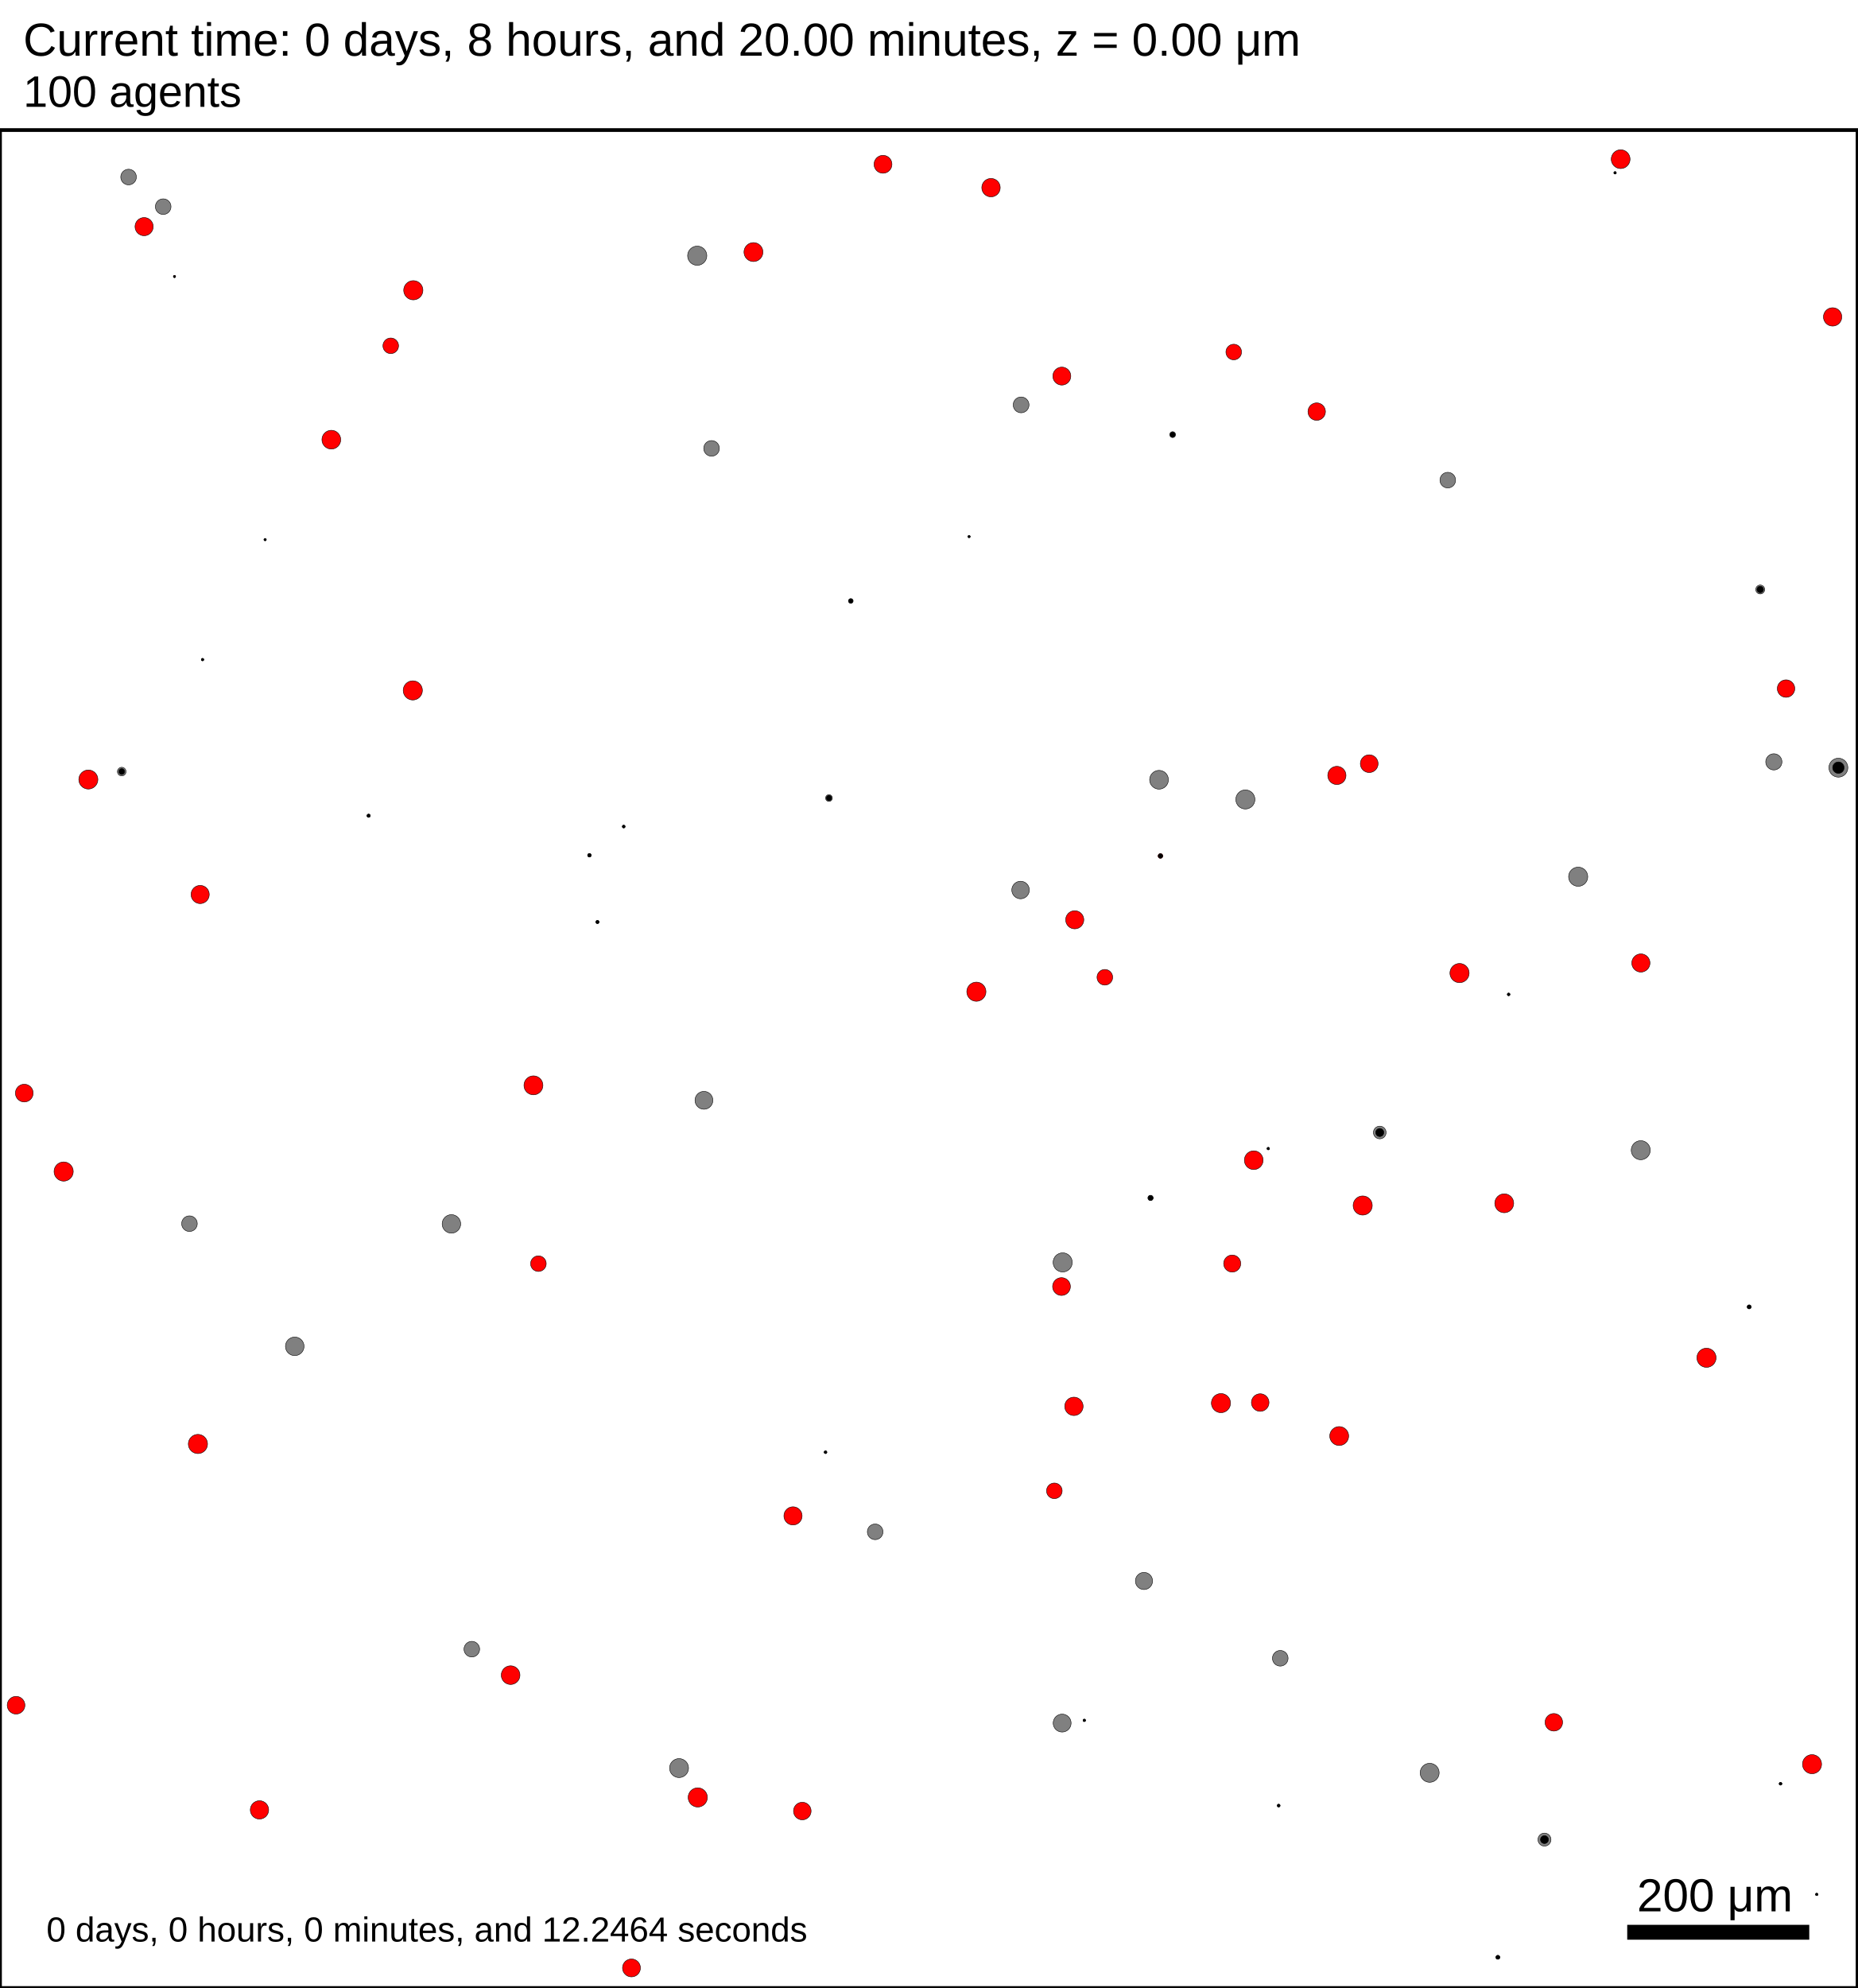
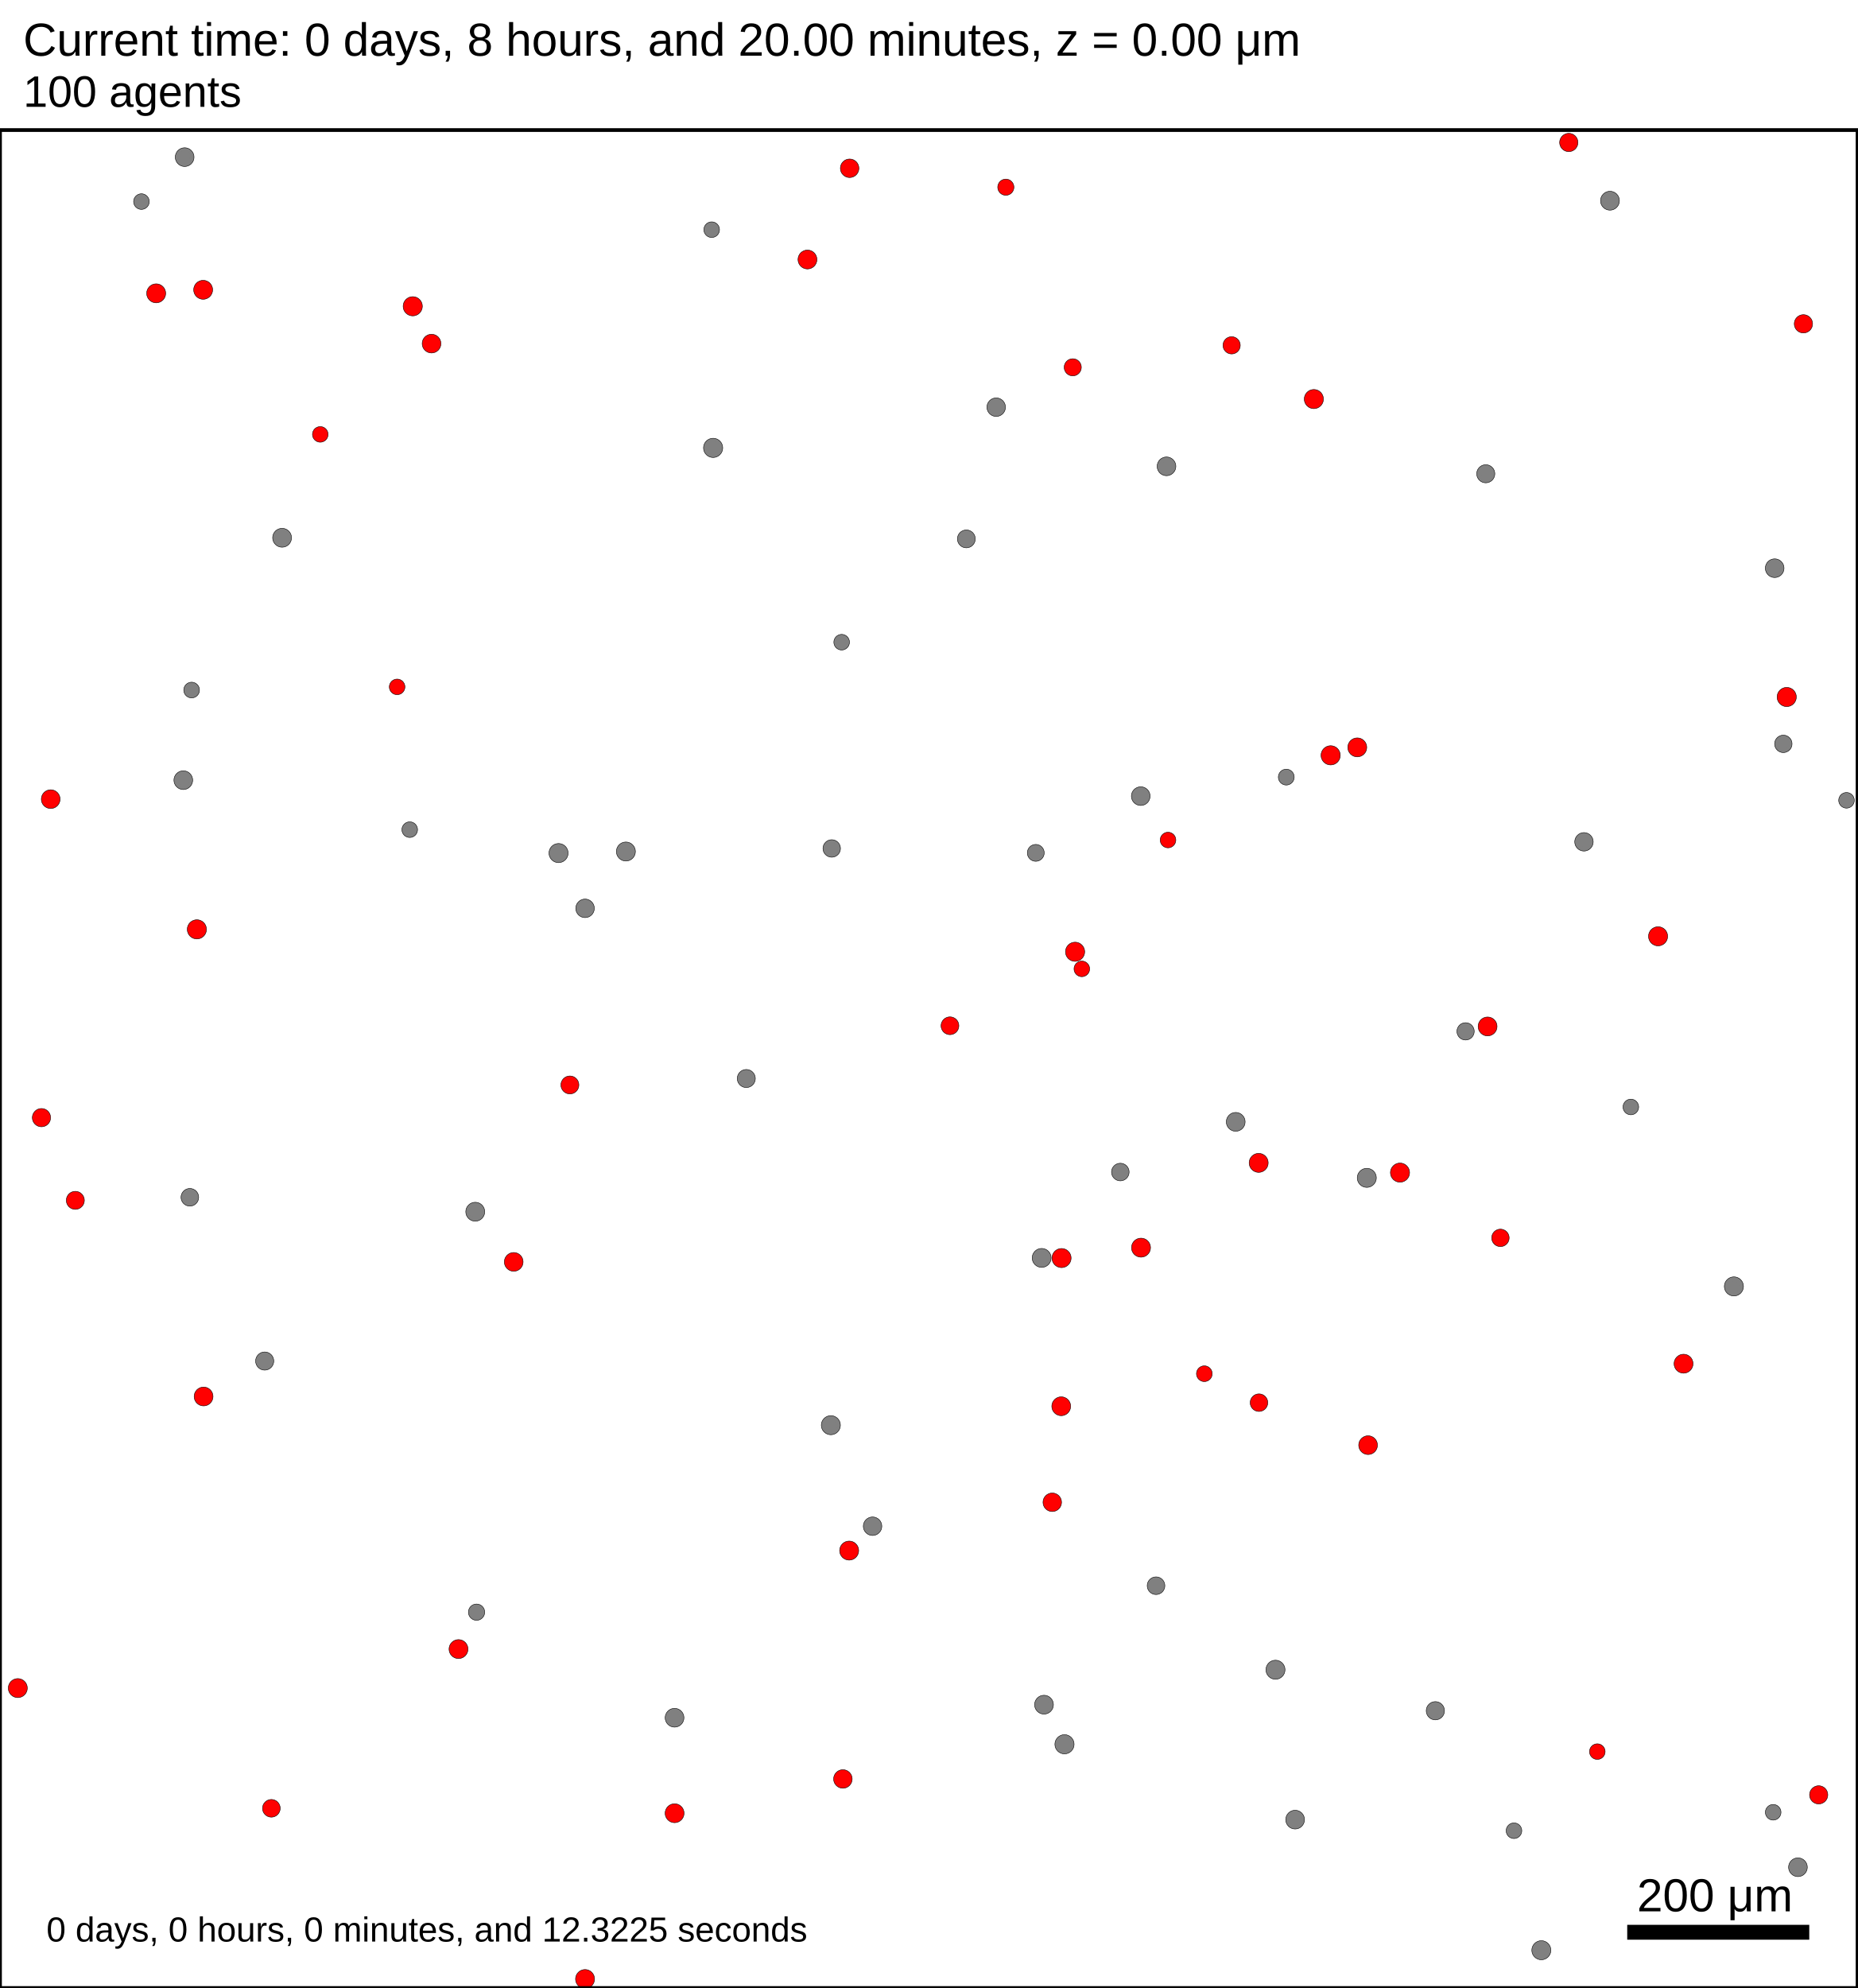
<svg xmlns="http://www.w3.org/2000/svg" version="1.1" width="2000" height="2140" id="svg2">
  <rect x="0" y="0" width="2000" height="2140" stroke-width="4" stroke="white" fill="white" />
  <text x="25" y="60" font-family="Arial" font-size="50" fill="black">
   Current time: 0 days, 8 hours, and 20.00 minutes, z = 0.00 μm
  </text>
  <text x="25" y="115" font-family="Arial" font-size="47.5" fill="black">
   100 agents
  </text>
  <g id="tissue" transform="translate(0,2140) scale(1,-1)">
    <g id="ECM">
  </g>
    <g id="cells">
      <g id="cell0">
-         <circle cx="1098.83" cy="1181.94" r="9.443" stroke-width="0.5" stroke="black" fill="grey" />
-         <circle cx="1098.83" cy="1181.94" r="5.74" stroke-width="0.5" stroke="grey" fill="grey" />
+         <circle cx="1115.2" cy="1221.93" r="9.086" stroke-width="0.5" stroke="black" fill="grey" />
+         <circle cx="1115.2" cy="1221.93" r="5.518" stroke-width="0.5" stroke="grey" fill="grey" />
      </g>
      <g id="cell1">
-         <circle cx="1699.2" cy="1196.25" r="10.317" stroke-width="0.5" stroke="black" fill="grey" />
-         <circle cx="1699.2" cy="1196.25" r="6.236" stroke-width="0.5" stroke="grey" fill="grey" />
+         <circle cx="1705.43" cy="1233.81" r="9.945" stroke-width="0.5" stroke="black" fill="grey" />
+         <circle cx="1705.43" cy="1233.81" r="6.034" stroke-width="0.5" stroke="grey" fill="grey" />
      </g>
      <g id="cell2">
-         <circle cx="1099.41" cy="1704.16" r="8.513" stroke-width="0.5" stroke="black" fill="grey" />
-         <circle cx="1099.41" cy="1704.16" r="5.126" stroke-width="0.5" stroke="grey" fill="grey" />
+         <circle cx="1072.59" cy="1701.69" r="9.982" stroke-width="0.5" stroke="black" fill="grey" />
+         <circle cx="1072.59" cy="1701.69" r="6.055" stroke-width="0.5" stroke="grey" fill="grey" />
      </g>
      <g id="cell3">
-         <circle cx="1247.91" cy="1300.62" r="10.11" stroke-width="0.5" stroke="black" fill="grey" />
-         <circle cx="1247.91" cy="1300.62" r="6.126" stroke-width="0.5" stroke="grey" fill="grey" />
+         <circle cx="1228.21" cy="1283" r="10.065" stroke-width="0.5" stroke="black" fill="grey" />
+         <circle cx="1228.21" cy="1283" r="6.101" stroke-width="0.5" stroke="grey" fill="grey" />
      </g>
      <g id="cell4">
-         <circle cx="888.838" cy="576.725" r="1.471" stroke-width="0.5" stroke="black" fill="grey" />
-         <circle cx="888.838" cy="576.725" r="1.453" stroke-width="0.5" stroke="black" fill="black" />
+         <circle cx="894.561" cy="605.84" r="10.273" stroke-width="0.5" stroke="black" fill="grey" />
+         <circle cx="894.561" cy="605.84" r="6.213" stroke-width="0.5" stroke="grey" fill="grey" />
      </g>
      <g id="cell5">
-         <circle cx="138.428" cy="1949.42" r="8.413" stroke-width="0.5" stroke="black" fill="grey" />
-         <circle cx="138.428" cy="1949.42" r="5.052" stroke-width="0.5" stroke="grey" fill="grey" />
+         <circle cx="152.276" cy="1923" r="8.413" stroke-width="0.5" stroke="black" fill="grey" />
+         <circle cx="152.276" cy="1923" r="5.052" stroke-width="0.5" stroke="grey" fill="grey" />
      </g>
      <g id="cell6">
-         <circle cx="757.925" cy="955.566" r="9.622" stroke-width="0.5" stroke="black" fill="grey" />
-         <circle cx="757.925" cy="955.566" r="5.847" stroke-width="0.5" stroke="grey" fill="grey" />
+         <circle cx="803.518" cy="979.022" r="9.727" stroke-width="0.5" stroke="black" fill="grey" />
+         <circle cx="803.518" cy="979.022" r="5.909" stroke-width="0.5" stroke="grey" fill="grey" />
      </g>
      <g id="cell7">
-         <circle cx="1624.31" cy="1069.57" r="1.452" stroke-width="0.5" stroke="black" fill="grey" />
-         <circle cx="1624.31" cy="1069.57" r="1.436" stroke-width="0.5" stroke="black" fill="black" />
+         <circle cx="1577.96" cy="1029.79" r="9.308" stroke-width="0.5" stroke="black" fill="grey" />
+         <circle cx="1577.96" cy="1029.79" r="5.657" stroke-width="0.5" stroke="grey" fill="grey" />
      </g>
      <g id="cell8">
-         <circle cx="1144.17" cy="781.067" r="10.3" stroke-width="0.5" stroke="black" fill="grey" />
-         <circle cx="1144.17" cy="781.067" r="6.227" stroke-width="0.5" stroke="grey" fill="grey" />
+         <circle cx="1121.54" cy="785.913" r="10.2" stroke-width="0.5" stroke="black" fill="grey" />
+         <circle cx="1121.54" cy="785.913" r="6.174" stroke-width="0.5" stroke="grey" fill="grey" />
      </g>
      <g id="cell9">
-         <circle cx="1662.9" cy="159.749" r="7.002" stroke-width="0.5" stroke="black" fill="grey" />
-         <circle cx="1662.9" cy="159.749" r="4.276" stroke-width="0.5" stroke="black" fill="black" />
+         <circle cx="1630.07" cy="169.298" r="8.413" stroke-width="0.5" stroke="black" fill="grey" />
+         <circle cx="1630.07" cy="169.298" r="5.052" stroke-width="0.5" stroke="grey" fill="grey" />
      </g>
      <g id="cell10">
-         <circle cx="131.058" cy="1309.42" r="4.644" stroke-width="0.5" stroke="black" fill="grey" />
-         <circle cx="131.058" cy="1309.42" r="3.176" stroke-width="0.5" stroke="black" fill="black" />
+         <circle cx="197.359" cy="1300.18" r="10.095" stroke-width="0.5" stroke="black" fill="grey" />
+         <circle cx="197.359" cy="1300.18" r="6.118" stroke-width="0.5" stroke="grey" fill="grey" />
      </g>
      <g id="cell11">
-         <circle cx="766.112" cy="1657.33" r="8.413" stroke-width="0.5" stroke="black" fill="grey" />
-         <circle cx="766.112" cy="1657.33" r="5.052" stroke-width="0.5" stroke="grey" fill="grey" />
+         <circle cx="767.802" cy="1657.88" r="10.347" stroke-width="0.5" stroke="black" fill="grey" />
+         <circle cx="767.802" cy="1657.88" r="6.251" stroke-width="0.5" stroke="grey" fill="grey" />
      </g>
      <g id="cell12">
-         <circle cx="1539.3" cy="231.655" r="10.222" stroke-width="0.5" stroke="black" fill="grey" />
-         <circle cx="1539.3" cy="231.655" r="6.186" stroke-width="0.5" stroke="grey" fill="grey" />
+         <circle cx="1545.42" cy="298.46" r="9.822" stroke-width="0.5" stroke="black" fill="grey" />
+         <circle cx="1545.42" cy="298.46" r="5.964" stroke-width="0.5" stroke="grey" fill="grey" />
      </g>
      <g id="cell13">
-         <circle cx="1738.91" cy="1953.97" r="1.298" stroke-width="0.5" stroke="black" fill="grey" />
-         <circle cx="1738.91" cy="1953.97" r="1.291" stroke-width="0.5" stroke="black" fill="black" />
+         <circle cx="1733.42" cy="1923.94" r="10.163" stroke-width="0.5" stroke="black" fill="grey" />
+         <circle cx="1733.42" cy="1923.94" r="6.155" stroke-width="0.5" stroke="grey" fill="grey" />
      </g>
      <g id="cell14">
-         <circle cx="1558.79" cy="1623.16" r="8.413" stroke-width="0.5" stroke="black" fill="grey" />
-         <circle cx="1558.79" cy="1623.16" r="5.052" stroke-width="0.5" stroke="grey" fill="grey" />
+         <circle cx="1599.7" cy="1630.01" r="9.752" stroke-width="0.5" stroke="black" fill="grey" />
+         <circle cx="1599.7" cy="1630.01" r="5.923" stroke-width="0.5" stroke="grey" fill="grey" />
      </g>
      <g id="cell15">
-         <circle cx="1043.38" cy="1562.39" r="1.207" stroke-width="0.5" stroke="black" fill="grey" />
-         <circle cx="1043.38" cy="1562.39" r="1.202" stroke-width="0.5" stroke="black" fill="black" />
+         <circle cx="1040.45" cy="1559.91" r="9.622" stroke-width="0.5" stroke="black" fill="grey" />
+         <circle cx="1040.45" cy="1559.91" r="5.847" stroke-width="0.5" stroke="grey" fill="grey" />
      </g>
      <g id="cell16">
-         <circle cx="218.08" cy="1429.96" r="1.331" stroke-width="0.5" stroke="black" fill="grey" />
-         <circle cx="218.08" cy="1429.96" r="1.322" stroke-width="0.5" stroke="black" fill="black" />
+         <circle cx="206.314" cy="1397.19" r="8.456" stroke-width="0.5" stroke="black" fill="grey" />
+         <circle cx="206.314" cy="1397.19" r="5.083" stroke-width="0.5" stroke="grey" fill="grey" />
      </g>
      <g id="cell17">
-         <circle cx="1167.46" cy="288.104" r="1.331" stroke-width="0.5" stroke="black" fill="grey" />
-         <circle cx="1167.46" cy="288.104" r="1.322" stroke-width="0.5" stroke="black" fill="black" />
+         <circle cx="1124.06" cy="304.98" r="10.137" stroke-width="0.5" stroke="black" fill="grey" />
+         <circle cx="1124.06" cy="304.98" r="6.141" stroke-width="0.5" stroke="grey" fill="grey" />
      </g>
      <g id="cell18">
-         <circle cx="1895.2" cy="1505.44" r="4.811" stroke-width="0.5" stroke="black" fill="grey" />
-         <circle cx="1895.2" cy="1505.44" r="3.529" stroke-width="0.5" stroke="black" fill="black" />
+         <circle cx="1910.76" cy="1528.37" r="10.065" stroke-width="0.5" stroke="black" fill="grey" />
+         <circle cx="1910.76" cy="1528.37" r="6.101" stroke-width="0.5" stroke="grey" fill="grey" />
      </g>
      <g id="cell19">
-         <circle cx="204" cy="822.772" r="8.413" stroke-width="0.5" stroke="black" fill="grey" />
-         <circle cx="204" cy="822.772" r="5.052" stroke-width="0.5" stroke="grey" fill="grey" />
+         <circle cx="204.41" cy="851.167" r="9.505" stroke-width="0.5" stroke="black" fill="grey" />
+         <circle cx="204.41" cy="851.167" r="5.777" stroke-width="0.5" stroke="grey" fill="grey" />
      </g>
      <g id="cell20">
-         <circle cx="507.995" cy="364.741" r="8.413" stroke-width="0.5" stroke="black" fill="grey" />
-         <circle cx="507.995" cy="364.741" r="5.052" stroke-width="0.5" stroke="grey" fill="grey" />
+         <circle cx="513.103" cy="404.564" r="8.768" stroke-width="0.5" stroke="black" fill="grey" />
+         <circle cx="513.103" cy="404.564" r="5.309" stroke-width="0.5" stroke="grey" fill="grey" />
      </g>
      <g id="cell21">
-         <circle cx="1485.56" cy="920.913" r="6.829" stroke-width="0.5" stroke="black" fill="grey" />
-         <circle cx="1485.56" cy="920.913" r="4.378" stroke-width="0.5" stroke="black" fill="black" />
+         <circle cx="1471.61" cy="872.103" r="10.263" stroke-width="0.5" stroke="black" fill="grey" />
+         <circle cx="1471.61" cy="872.103" r="6.208" stroke-width="0.5" stroke="grey" fill="grey" />
      </g>
      <g id="cell22">
-         <circle cx="1143.59" cy="285.169" r="9.649" stroke-width="0.5" stroke="black" fill="grey" />
-         <circle cx="1143.59" cy="285.169" r="5.863" stroke-width="0.5" stroke="grey" fill="grey" />
+         <circle cx="1146.12" cy="262.362" r="10.34" stroke-width="0.5" stroke="black" fill="grey" />
+         <circle cx="1146.12" cy="262.362" r="6.248" stroke-width="0.5" stroke="grey" fill="grey" />
      </g>
      <g id="cell23">
-         <circle cx="671.545" cy="1250.24" r="1.509" stroke-width="0.5" stroke="black" fill="grey" />
-         <circle cx="671.545" cy="1250.24" r="1.488" stroke-width="0.5" stroke="black" fill="black" />
+         <circle cx="601.386" cy="1221.69" r="10.291" stroke-width="0.5" stroke="black" fill="grey" />
+         <circle cx="601.386" cy="1221.69" r="6.222" stroke-width="0.5" stroke="grey" fill="grey" />
      </g>
      <g id="cell24">
-         <circle cx="1231.71" cy="438.154" r="9.237" stroke-width="0.5" stroke="black" fill="grey" />
-         <circle cx="1231.71" cy="438.154" r="5.613" stroke-width="0.5" stroke="grey" fill="grey" />
+         <circle cx="1244.68" cy="433.051" r="9.505" stroke-width="0.5" stroke="black" fill="grey" />
+         <circle cx="1244.68" cy="433.051" r="5.777" stroke-width="0.5" stroke="grey" fill="grey" />
      </g>
      <g id="cell25">
-         <circle cx="750.684" cy="1864.73" r="10.34" stroke-width="0.5" stroke="black" fill="grey" />
-         <circle cx="750.684" cy="1864.73" r="6.248" stroke-width="0.5" stroke="grey" fill="grey" />
+         <circle cx="766.257" cy="1892.77" r="8.413" stroke-width="0.5" stroke="black" fill="grey" />
+         <circle cx="766.257" cy="1892.77" r="5.052" stroke-width="0.5" stroke="grey" fill="grey" />
      </g>
      <g id="cell26">
-         <circle cx="1365.51" cy="903.594" r="1.331" stroke-width="0.5" stroke="black" fill="grey" />
-         <circle cx="1365.51" cy="903.594" r="1.322" stroke-width="0.5" stroke="black" fill="black" />
+         <circle cx="1330.47" cy="932.374" r="10.137" stroke-width="0.5" stroke="black" fill="grey" />
+         <circle cx="1330.47" cy="932.374" r="6.141" stroke-width="0.5" stroke="grey" fill="grey" />
      </g>
      <g id="cell27">
-         <circle cx="1238.77" cy="850.47" r="2.898" stroke-width="0.5" stroke="black" fill="grey" />
-         <circle cx="1238.77" cy="850.47" r="2.623" stroke-width="0.5" stroke="black" fill="black" />
+         <circle cx="1206.23" cy="878.347" r="9.474" stroke-width="0.5" stroke="black" fill="grey" />
+         <circle cx="1206.23" cy="878.347" r="5.759" stroke-width="0.5" stroke="grey" fill="grey" />
      </g>
      <g id="cell28">
-         <circle cx="1376.73" cy="196.361" r="1.528" stroke-width="0.5" stroke="black" fill="grey" />
-         <circle cx="1376.73" cy="196.361" r="1.506" stroke-width="0.5" stroke="black" fill="black" />
+         <circle cx="1394.43" cy="181.246" r="10.095" stroke-width="0.5" stroke="black" fill="grey" />
+         <circle cx="1394.43" cy="181.246" r="6.118" stroke-width="0.5" stroke="grey" fill="grey" />
      </g>
      <g id="cell29">
-         <circle cx="1909.86" cy="1319.89" r="8.728" stroke-width="0.5" stroke="black" fill="grey" />
-         <circle cx="1909.86" cy="1319.89" r="5.281" stroke-width="0.5" stroke="grey" fill="grey" />
+         <circle cx="1920.08" cy="1339.26" r="9.377" stroke-width="0.5" stroke="black" fill="grey" />
+         <circle cx="1920.08" cy="1339.26" r="5.7" stroke-width="0.5" stroke="grey" fill="grey" />
      </g>
      <g id="cell30">
-         <circle cx="1378.43" cy="354.929" r="8.413" stroke-width="0.5" stroke="black" fill="grey" />
-         <circle cx="1378.43" cy="354.929" r="5.052" stroke-width="0.5" stroke="grey" fill="grey" />
+         <circle cx="1373.29" cy="342.594" r="10.263" stroke-width="0.5" stroke="black" fill="grey" />
+         <circle cx="1373.29" cy="342.594" r="6.208" stroke-width="0.5" stroke="grey" fill="grey" />
      </g>
      <g id="cell31">
-         <circle cx="731.128" cy="236.736" r="10.211" stroke-width="0.5" stroke="black" fill="grey" />
-         <circle cx="731.128" cy="236.736" r="6.18" stroke-width="0.5" stroke="grey" fill="grey" />
+         <circle cx="726.287" cy="290.933" r="10.11" stroke-width="0.5" stroke="black" fill="grey" />
+         <circle cx="726.287" cy="290.933" r="6.126" stroke-width="0.5" stroke="grey" fill="grey" />
      </g>
      <g id="cell32">
-         <circle cx="634.619" cy="1219.34" r="1.958" stroke-width="0.5" stroke="black" fill="grey" />
-         <circle cx="634.619" cy="1219.34" r="1.865" stroke-width="0.5" stroke="black" fill="black" />
+         <circle cx="673.883" cy="1223.37" r="10.243" stroke-width="0.5" stroke="black" fill="grey" />
+         <circle cx="673.883" cy="1223.37" r="6.197" stroke-width="0.5" stroke="grey" fill="grey" />
      </g>
      <g id="cell33">
-         <circle cx="643.263" cy="1147.51" r="1.721" stroke-width="0.5" stroke="black" fill="grey" />
-         <circle cx="643.263" cy="1147.51" r="1.676" stroke-width="0.5" stroke="black" fill="black" />
+         <circle cx="629.92" cy="1162.21" r="9.982" stroke-width="0.5" stroke="black" fill="grey" />
+         <circle cx="629.92" cy="1162.21" r="6.055" stroke-width="0.5" stroke="grey" fill="grey" />
      </g>
      <g id="cell34">
-         <circle cx="892.533" cy="1280.93" r="3.651" stroke-width="0.5" stroke="black" fill="grey" />
-         <circle cx="892.533" cy="1280.93" r="2.866" stroke-width="0.5" stroke="black" fill="black" />
+         <circle cx="895.504" cy="1226.67" r="9.41" stroke-width="0.5" stroke="black" fill="grey" />
+         <circle cx="895.504" cy="1226.67" r="5.72" stroke-width="0.5" stroke="grey" fill="grey" />
      </g>
      <g id="cell35">
-         <circle cx="1917.06" cy="219.87" r="1.489" stroke-width="0.5" stroke="black" fill="grey" />
-         <circle cx="1917.06" cy="219.87" r="1.471" stroke-width="0.5" stroke="black" fill="black" />
+         <circle cx="1909.15" cy="189.156" r="8.413" stroke-width="0.5" stroke="black" fill="grey" />
+         <circle cx="1909.15" cy="189.156" r="5.052" stroke-width="0.5" stroke="grey" fill="grey" />
      </g>
      <g id="cell36">
-         <circle cx="396.868" cy="1261.9" r="1.77" stroke-width="0.5" stroke="black" fill="grey" />
-         <circle cx="396.868" cy="1261.9" r="1.716" stroke-width="0.5" stroke="black" fill="black" />
+         <circle cx="441.153" cy="1246.91" r="8.413" stroke-width="0.5" stroke="black" fill="grey" />
+         <circle cx="441.153" cy="1246.91" r="5.052" stroke-width="0.5" stroke="grey" fill="grey" />
      </g>
      <g id="cell37">
-         <circle cx="1979.36" cy="1313.64" r="10.2" stroke-width="0.5" stroke="black" fill="grey" />
-         <circle cx="1979.36" cy="1313.64" r="6.174" stroke-width="0.5" stroke="black" fill="black" />
+         <circle cx="1988.1" cy="1278.49" r="8.413" stroke-width="0.5" stroke="black" fill="grey" />
+         <circle cx="1988.1" cy="1278.49" r="5.052" stroke-width="0.5" stroke="grey" fill="grey" />
      </g>
      <g id="cell38">
-         <circle cx="486.032" cy="822.519" r="9.964" stroke-width="0.5" stroke="black" fill="grey" />
-         <circle cx="486.032" cy="822.519" r="6.045" stroke-width="0.5" stroke="grey" fill="grey" />
+         <circle cx="511.696" cy="835.617" r="10.2" stroke-width="0.5" stroke="black" fill="grey" />
+         <circle cx="511.696" cy="835.617" r="6.174" stroke-width="0.5" stroke="grey" fill="grey" />
      </g>
      <g id="cell39">
-         <circle cx="942.266" cy="491.05" r="8.413" stroke-width="0.5" stroke="black" fill="grey" />
-         <circle cx="942.266" cy="491.05" r="5.052" stroke-width="0.5" stroke="grey" fill="grey" />
+         <circle cx="939.477" cy="497.08" r="9.964" stroke-width="0.5" stroke="black" fill="grey" />
+         <circle cx="939.477" cy="497.08" r="6.045" stroke-width="0.5" stroke="grey" fill="grey" />
      </g>
      <g id="cell40">
-         <circle cx="317.355" cy="690.728" r="10" stroke-width="0.5" stroke="black" fill="grey" />
-         <circle cx="317.355" cy="690.728" r="6.065" stroke-width="0.5" stroke="grey" fill="grey" />
+         <circle cx="284.986" cy="674.9" r="9.776" stroke-width="0.5" stroke="black" fill="grey" />
+         <circle cx="284.986" cy="674.9" r="5.937" stroke-width="0.5" stroke="grey" fill="grey" />
      </g>
      <g id="cell41">
-         <circle cx="1340.86" cy="1279.42" r="10.273" stroke-width="0.5" stroke="black" fill="grey" />
-         <circle cx="1340.86" cy="1279.42" r="6.213" stroke-width="0.5" stroke="grey" fill="grey" />
+         <circle cx="1384.91" cy="1303.47" r="8.545" stroke-width="0.5" stroke="black" fill="grey" />
+         <circle cx="1384.91" cy="1303.47" r="5.149" stroke-width="0.5" stroke="grey" fill="grey" />
      </g>
      <g id="cell42">
-         <circle cx="285.449" cy="1559.1" r="1.25" stroke-width="0.5" stroke="black" fill="grey" />
-         <circle cx="285.449" cy="1559.1" r="1.244" stroke-width="0.5" stroke="black" fill="black" />
+         <circle cx="303.725" cy="1561.12" r="10.163" stroke-width="0.5" stroke="black" fill="grey" />
+         <circle cx="303.725" cy="1561.12" r="6.155" stroke-width="0.5" stroke="grey" fill="grey" />
      </g>
      <g id="cell43">
-         <circle cx="1883.3" cy="733.201" r="2.186" stroke-width="0.5" stroke="black" fill="grey" />
-         <circle cx="1883.3" cy="733.201" r="2.027" stroke-width="0.5" stroke="black" fill="black" />
+         <circle cx="1866.86" cy="755.224" r="10.291" stroke-width="0.5" stroke="black" fill="grey" />
+         <circle cx="1866.86" cy="755.224" r="6.222" stroke-width="0.5" stroke="grey" fill="grey" />
      </g>
      <g id="cell44">
-         <circle cx="1612.72" cy="33.068" r="2.186" stroke-width="0.5" stroke="black" fill="grey" />
-         <circle cx="1612.72" cy="33.068" r="2.027" stroke-width="0.5" stroke="black" fill="black" />
+         <circle cx="1659.54" cy="40.665" r="10.263" stroke-width="0.5" stroke="black" fill="grey" />
+         <circle cx="1659.54" cy="40.665" r="6.208" stroke-width="0.5" stroke="grey" fill="grey" />
      </g>
      <g id="cell45">
-         <circle cx="1262.55" cy="1672.15" r="3.178" stroke-width="0.5" stroke="black" fill="grey" />
-         <circle cx="1262.55" cy="1672.15" r="2.69" stroke-width="0.5" stroke="black" fill="black" />
+         <circle cx="1255.95" cy="1638.01" r="10.081" stroke-width="0.5" stroke="black" fill="grey" />
+         <circle cx="1255.95" cy="1638.01" r="6.11" stroke-width="0.5" stroke="grey" fill="grey" />
      </g>
      <g id="cell46">
-         <circle cx="175.712" cy="1917.55" r="8.413" stroke-width="0.5" stroke="black" fill="grey" />
-         <circle cx="175.712" cy="1917.55" r="5.052" stroke-width="0.5" stroke="grey" fill="grey" />
+         <circle cx="198.816" cy="1970.86" r="10.095" stroke-width="0.5" stroke="black" fill="grey" />
+         <circle cx="198.816" cy="1970.86" r="6.118" stroke-width="0.5" stroke="grey" fill="grey" />
      </g>
      <g id="cell47">
-         <circle cx="1766.56" cy="901.855" r="10.243" stroke-width="0.5" stroke="black" fill="grey" />
-         <circle cx="1766.56" cy="901.855" r="6.197" stroke-width="0.5" stroke="grey" fill="grey" />
+         <circle cx="1755.91" cy="948.391" r="8.413" stroke-width="0.5" stroke="black" fill="grey" />
+         <circle cx="1755.91" cy="948.391" r="5.052" stroke-width="0.5" stroke="grey" fill="grey" />
      </g>
      <g id="cell48">
-         <circle cx="1956.03" cy="100.739" r="1.298" stroke-width="0.5" stroke="black" fill="grey" />
-         <circle cx="1956.03" cy="100.739" r="1.291" stroke-width="0.5" stroke="black" fill="black" />
+         <circle cx="1935.81" cy="129.992" r="10.095" stroke-width="0.5" stroke="black" fill="grey" />
+         <circle cx="1935.81" cy="129.992" r="6.118" stroke-width="0.5" stroke="grey" fill="grey" />
      </g>
      <g id="cell49">
-         <circle cx="916.039" cy="1493.1" r="2.57" stroke-width="0.5" stroke="black" fill="grey" />
-         <circle cx="916.039" cy="1493.1" r="2.256" stroke-width="0.5" stroke="black" fill="black" />
+         <circle cx="906.197" cy="1448.71" r="8.413" stroke-width="0.5" stroke="black" fill="grey" />
+         <circle cx="906.197" cy="1448.71" r="5.052" stroke-width="0.5" stroke="grey" fill="grey" />
      </g>
      <g id="cell50">
-         <circle cx="68.533" cy="878.9" r="10.34" stroke-width="0.5" stroke="black" fill="red" />
-         <circle cx="68.533" cy="878.9" r="6.248" stroke-width="0.5" stroke="red" fill="red" />
+         <circle cx="81.106" cy="847.881" r="9.727" stroke-width="0.5" stroke="black" fill="red" />
+         <circle cx="81.106" cy="847.881" r="5.909" stroke-width="0.5" stroke="red" fill="red" />
      </g>
      <g id="cell51">
-         <circle cx="1950.98" cy="240.922" r="10.291" stroke-width="0.5" stroke="black" fill="red" />
-         <circle cx="1950.98" cy="240.922" r="6.222" stroke-width="0.5" stroke="red" fill="red" />
+         <circle cx="1958.14" cy="207.916" r="9.822" stroke-width="0.5" stroke="black" fill="red" />
+         <circle cx="1958.14" cy="207.916" r="5.964" stroke-width="0.5" stroke="red" fill="red" />
      </g>
      <g id="cell52">
-         <circle cx="574.346" cy="971.671" r="10.211" stroke-width="0.5" stroke="black" fill="red" />
-         <circle cx="574.346" cy="971.671" r="6.18" stroke-width="0.5" stroke="red" fill="red" />
+         <circle cx="613.595" cy="972.092" r="9.676" stroke-width="0.5" stroke="black" fill="red" />
+         <circle cx="613.595" cy="972.092" r="5.879" stroke-width="0.5" stroke="red" fill="red" />
      </g>
      <g id="cell53">
-         <circle cx="1356.84" cy="630.201" r="9.474" stroke-width="0.5" stroke="black" fill="red" />
-         <circle cx="1356.84" cy="630.201" r="5.759" stroke-width="0.5" stroke="red" fill="red" />
+         <circle cx="1355.53" cy="630.09" r="9.474" stroke-width="0.5" stroke="black" fill="red" />
+         <circle cx="1355.53" cy="630.09" r="5.759" stroke-width="0.5" stroke="red" fill="red" />
      </g>
      <g id="cell54">
-         <circle cx="811.232" cy="1868.65" r="10.211" stroke-width="0.5" stroke="black" fill="red" />
-         <circle cx="811.232" cy="1868.65" r="6.18" stroke-width="0.5" stroke="red" fill="red" />
+         <circle cx="869.38" cy="1860.65" r="10.188" stroke-width="0.5" stroke="black" fill="red" />
+         <circle cx="869.38" cy="1860.65" r="6.168" stroke-width="0.5" stroke="red" fill="red" />
      </g>
      <g id="cell55">
-         <circle cx="444.459" cy="1396.81" r="10.34" stroke-width="0.5" stroke="black" fill="red" />
-         <circle cx="444.459" cy="1396.81" r="6.248" stroke-width="0.5" stroke="red" fill="red" />
+         <circle cx="427.583" cy="1400.59" r="8.413" stroke-width="0.5" stroke="black" fill="red" />
+         <circle cx="427.583" cy="1400.59" r="5.052" stroke-width="0.5" stroke="red" fill="red" />
      </g>
      <g id="cell56">
-         <circle cx="1143.25" cy="1735.15" r="9.676" stroke-width="0.5" stroke="black" fill="red" />
-         <circle cx="1143.25" cy="1735.15" r="5.879" stroke-width="0.5" stroke="red" fill="red" />
+         <circle cx="1155.02" cy="1744.61" r="9.237" stroke-width="0.5" stroke="black" fill="red" />
+         <circle cx="1155.02" cy="1744.61" r="5.613" stroke-width="0.5" stroke="red" fill="red" />
      </g>
      <g id="cell57">
-         <circle cx="1051.24" cy="1072.48" r="10.325" stroke-width="0.5" stroke="black" fill="red" />
-         <circle cx="1051.24" cy="1072.48" r="6.24" stroke-width="0.5" stroke="red" fill="red" />
+         <circle cx="1022.8" cy="1035.81" r="9.594" stroke-width="0.5" stroke="black" fill="red" />
+         <circle cx="1022.8" cy="1035.81" r="5.83" stroke-width="0.5" stroke="red" fill="red" />
      </g>
      <g id="cell58">
-         <circle cx="187.881" cy="1842.32" r="1.192" stroke-width="0.5" stroke="black" fill="red" />
-         <circle cx="187.881" cy="1842.32" r="1.188" stroke-width="0.5" stroke="black" fill="black" />
+         <circle cx="218.731" cy="1828.05" r="10.211" stroke-width="0.5" stroke="black" fill="red" />
+         <circle cx="218.731" cy="1828.05" r="6.18" stroke-width="0.5" stroke="red" fill="red" />
      </g>
      <g id="cell59">
-         <circle cx="155.172" cy="1896.04" r="9.799" stroke-width="0.5" stroke="black" fill="red" />
-         <circle cx="155.172" cy="1896.04" r="5.951" stroke-width="0.5" stroke="red" fill="red" />
+         <circle cx="168.151" cy="1824.24" r="10.233" stroke-width="0.5" stroke="black" fill="red" />
+         <circle cx="168.151" cy="1824.24" r="6.192" stroke-width="0.5" stroke="red" fill="red" />
      </g>
      <g id="cell60">
-         <circle cx="679.899" cy="21.599" r="9.649" stroke-width="0.5" stroke="black" fill="red" />
-         <circle cx="679.899" cy="21.599" r="5.863" stroke-width="0.5" stroke="red" fill="red" />
+         <circle cx="629.915" cy="9.652" r="10.243" stroke-width="0.5" stroke="black" fill="red" />
+         <circle cx="629.915" cy="9.652" r="6.197" stroke-width="0.5" stroke="red" fill="red" />
      </g>
      <g id="cell61">
-         <circle cx="1672.97" cy="286.018" r="9.443" stroke-width="0.5" stroke="black" fill="red" />
-         <circle cx="1672.97" cy="286.018" r="5.74" stroke-width="0.5" stroke="red" fill="red" />
+         <circle cx="1719.8" cy="254.461" r="8.413" stroke-width="0.5" stroke="black" fill="red" />
+         <circle cx="1719.8" cy="254.461" r="5.052" stroke-width="0.5" stroke="red" fill="red" />
      </g>
      <g id="cell62">
-         <circle cx="1417.67" cy="1696.91" r="9.41" stroke-width="0.5" stroke="black" fill="red" />
-         <circle cx="1417.67" cy="1696.91" r="5.72" stroke-width="0.5" stroke="red" fill="red" />
+         <circle cx="1414.61" cy="1710.42" r="10.325" stroke-width="0.5" stroke="black" fill="red" />
+         <circle cx="1414.61" cy="1710.42" r="6.24" stroke-width="0.5" stroke="red" fill="red" />
      </g>
      <g id="cell63">
-         <circle cx="549.762" cy="336.785" r="10.065" stroke-width="0.5" stroke="black" fill="red" />
-         <circle cx="549.762" cy="336.785" r="6.101" stroke-width="0.5" stroke="red" fill="red" />
+         <circle cx="493.673" cy="364.828" r="10.211" stroke-width="0.5" stroke="black" fill="red" />
+         <circle cx="493.673" cy="364.828" r="6.18" stroke-width="0.5" stroke="red" fill="red" />
      </g>
      <g id="cell64">
-         <circle cx="1157.15" cy="1149.89" r="9.776" stroke-width="0.5" stroke="black" fill="red" />
-         <circle cx="1157.15" cy="1149.89" r="5.937" stroke-width="0.5" stroke="red" fill="red" />
+         <circle cx="1157.52" cy="1115.46" r="10.34" stroke-width="0.5" stroke="black" fill="red" />
+         <circle cx="1157.52" cy="1115.46" r="6.248" stroke-width="0.5" stroke="red" fill="red" />
      </g>
      <g id="cell65">
-         <circle cx="356.738" cy="1666.71" r="10.124" stroke-width="0.5" stroke="black" fill="red" />
-         <circle cx="356.738" cy="1666.71" r="6.133" stroke-width="0.5" stroke="red" fill="red" />
+         <circle cx="344.828" cy="1672.4" r="8.413" stroke-width="0.5" stroke="black" fill="red" />
+         <circle cx="344.828" cy="1672.4" r="5.052" stroke-width="0.5" stroke="red" fill="red" />
      </g>
      <g id="cell66">
-         <circle cx="17.308" cy="304.406" r="9.536" stroke-width="0.5" stroke="black" fill="red" />
-         <circle cx="17.308" cy="304.406" r="5.796" stroke-width="0.5" stroke="red" fill="red" />
+         <circle cx="19.169" cy="322.824" r="10.253" stroke-width="0.5" stroke="black" fill="red" />
+         <circle cx="19.169" cy="322.824" r="6.203" stroke-width="0.5" stroke="red" fill="red" />
      </g>
      <g id="cell67">
-         <circle cx="1135.2" cy="535.182" r="8.413" stroke-width="0.5" stroke="black" fill="red" />
-         <circle cx="1135.2" cy="535.182" r="5.052" stroke-width="0.5" stroke="red" fill="red" />
+         <circle cx="1132.96" cy="522.859" r="9.982" stroke-width="0.5" stroke="black" fill="red" />
+         <circle cx="1132.96" cy="522.859" r="6.055" stroke-width="0.5" stroke="red" fill="red" />
      </g>
      <g id="cell68">
-         <circle cx="1441.89" cy="594.162" r="10.188" stroke-width="0.5" stroke="black" fill="red" />
-         <circle cx="1441.89" cy="594.162" r="6.168" stroke-width="0.5" stroke="red" fill="red" />
+         <circle cx="1472.99" cy="584.36" r="10.11" stroke-width="0.5" stroke="black" fill="red" />
+         <circle cx="1472.99" cy="584.36" r="6.126" stroke-width="0.5" stroke="red" fill="red" />
      </g>
      <g id="cell69">
-         <circle cx="853.811" cy="508.213" r="9.799" stroke-width="0.5" stroke="black" fill="red" />
-         <circle cx="853.811" cy="508.213" r="5.951" stroke-width="0.5" stroke="red" fill="red" />
+         <circle cx="914.277" cy="470.856" r="10.253" stroke-width="0.5" stroke="black" fill="red" />
+         <circle cx="914.277" cy="470.856" r="6.203" stroke-width="0.5" stroke="red" fill="red" />
      </g>
      <g id="cell70">
-         <circle cx="1142.9" cy="755.089" r="9.594" stroke-width="0.5" stroke="black" fill="red" />
-         <circle cx="1142.9" cy="755.089" r="5.83" stroke-width="0.5" stroke="red" fill="red" />
+         <circle cx="1142.96" cy="785.754" r="10.3" stroke-width="0.5" stroke="black" fill="red" />
+         <circle cx="1142.96" cy="785.754" r="6.227" stroke-width="0.5" stroke="red" fill="red" />
      </g>
      <g id="cell71">
-         <circle cx="1766.71" cy="1103.38" r="9.799" stroke-width="0.5" stroke="black" fill="red" />
-         <circle cx="1766.71" cy="1103.38" r="5.951" stroke-width="0.5" stroke="red" fill="red" />
+         <circle cx="1785.22" cy="1132.11" r="10.308" stroke-width="0.5" stroke="black" fill="red" />
+         <circle cx="1785.22" cy="1132.11" r="6.231" stroke-width="0.5" stroke="red" fill="red" />
      </g>
      <g id="cell72">
-         <circle cx="420.708" cy="1767.75" r="8.413" stroke-width="0.5" stroke="black" fill="red" />
-         <circle cx="420.708" cy="1767.75" r="5.052" stroke-width="0.5" stroke="red" fill="red" />
+         <circle cx="464.639" cy="1770.12" r="10.095" stroke-width="0.5" stroke="black" fill="red" />
+         <circle cx="464.639" cy="1770.12" r="6.118" stroke-width="0.5" stroke="red" fill="red" />
      </g>
      <g id="cell73">
-         <circle cx="1349.88" cy="891.104" r="10.095" stroke-width="0.5" stroke="black" fill="red" />
-         <circle cx="1349.88" cy="891.104" r="6.118" stroke-width="0.5" stroke="red" fill="red" />
+         <circle cx="1355.19" cy="888.23" r="10.253" stroke-width="0.5" stroke="black" fill="red" />
+         <circle cx="1355.19" cy="888.23" r="6.203" stroke-width="0.5" stroke="red" fill="red" />
      </g>
      <g id="cell74">
-         <circle cx="1744.93" cy="1968.66" r="10.137" stroke-width="0.5" stroke="black" fill="red" />
-         <circle cx="1744.93" cy="1968.66" r="6.141" stroke-width="0.5" stroke="red" fill="red" />
+         <circle cx="1689.08" cy="1986.62" r="9.865" stroke-width="0.5" stroke="black" fill="red" />
+         <circle cx="1689.08" cy="1986.62" r="5.989" stroke-width="0.5" stroke="red" fill="red" />
      </g>
      <g id="cell75">
-         <circle cx="213.104" cy="585.612" r="10.347" stroke-width="0.5" stroke="black" fill="red" />
-         <circle cx="213.104" cy="585.612" r="6.251" stroke-width="0.5" stroke="red" fill="red" />
+         <circle cx="219.196" cy="636.745" r="10.163" stroke-width="0.5" stroke="black" fill="red" />
+         <circle cx="219.196" cy="636.745" r="6.155" stroke-width="0.5" stroke="red" fill="red" />
      </g>
      <g id="cell76">
-         <circle cx="1619.59" cy="844.719" r="10.188" stroke-width="0.5" stroke="black" fill="red" />
-         <circle cx="1619.59" cy="844.719" r="6.168" stroke-width="0.5" stroke="red" fill="red" />
+         <circle cx="1615.48" cy="807.48" r="9.41" stroke-width="0.5" stroke="black" fill="red" />
+         <circle cx="1615.48" cy="807.48" r="5.72" stroke-width="0.5" stroke="red" fill="red" />
      </g>
      <g id="cell77">
-         <circle cx="1328.34" cy="1761.06" r="8.413" stroke-width="0.5" stroke="black" fill="red" />
-         <circle cx="1328.34" cy="1761.06" r="5.052" stroke-width="0.5" stroke="red" fill="red" />
+         <circle cx="1326.07" cy="1768.27" r="9.308" stroke-width="0.5" stroke="black" fill="red" />
+         <circle cx="1326.07" cy="1768.27" r="5.657" stroke-width="0.5" stroke="red" fill="red" />
      </g>
      <g id="cell78">
-         <circle cx="1156.27" cy="626.13" r="9.907" stroke-width="0.5" stroke="black" fill="red" />
-         <circle cx="1156.27" cy="626.13" r="6.012" stroke-width="0.5" stroke="red" fill="red" />
+         <circle cx="1142.61" cy="626.222" r="10.163" stroke-width="0.5" stroke="black" fill="red" />
+         <circle cx="1142.61" cy="626.222" r="6.155" stroke-width="0.5" stroke="red" fill="red" />
      </g>
      <g id="cell79">
-         <circle cx="1923" cy="1398.77" r="9.41" stroke-width="0.5" stroke="black" fill="red" />
-         <circle cx="1923" cy="1398.77" r="5.72" stroke-width="0.5" stroke="red" fill="red" />
+         <circle cx="1923.73" cy="1389.71" r="10.354" stroke-width="0.5" stroke="black" fill="red" />
+         <circle cx="1923.73" cy="1389.71" r="6.255" stroke-width="0.5" stroke="red" fill="red" />
      </g>
      <g id="cell80">
-         <circle cx="1474.21" cy="1317.94" r="9.565" stroke-width="0.5" stroke="black" fill="red" />
-         <circle cx="1474.21" cy="1317.94" r="5.813" stroke-width="0.5" stroke="red" fill="red" />
+         <circle cx="1461.35" cy="1335.48" r="10.211" stroke-width="0.5" stroke="black" fill="red" />
+         <circle cx="1461.35" cy="1335.48" r="6.18" stroke-width="0.5" stroke="red" fill="red" />
      </g>
      <g id="cell81">
-         <circle cx="1067" cy="1938" r="9.926" stroke-width="0.5" stroke="black" fill="red" />
-         <circle cx="1067" cy="1938" r="6.024" stroke-width="0.5" stroke="red" fill="red" />
+         <circle cx="1082.96" cy="1938.49" r="8.728" stroke-width="0.5" stroke="black" fill="red" />
+         <circle cx="1082.96" cy="1938.49" r="5.281" stroke-width="0.5" stroke="red" fill="red" />
      </g>
      <g id="cell82">
-         <circle cx="1326.69" cy="779.827" r="9.2" stroke-width="0.5" stroke="black" fill="red" />
-         <circle cx="1326.69" cy="779.827" r="5.59" stroke-width="0.5" stroke="red" fill="red" />
+         <circle cx="1228.51" cy="796.946" r="10.243" stroke-width="0.5" stroke="black" fill="red" />
+         <circle cx="1228.51" cy="796.946" r="6.197" stroke-width="0.5" stroke="red" fill="red" />
      </g>
      <g id="cell83">
-         <circle cx="1249.43" cy="1218.61" r="2.621" stroke-width="0.5" stroke="black" fill="red" />
-         <circle cx="1249.43" cy="1218.61" r="2.283" stroke-width="0.5" stroke="black" fill="black" />
+         <circle cx="1257.58" cy="1235.75" r="8.413" stroke-width="0.5" stroke="black" fill="red" />
+         <circle cx="1257.58" cy="1235.75" r="5.052" stroke-width="0.5" stroke="red" fill="red" />
      </g>
      <g id="cell84">
-         <circle cx="26.141" cy="963.331" r="9.565" stroke-width="0.5" stroke="black" fill="red" />
-         <circle cx="26.141" cy="963.331" r="5.813" stroke-width="0.5" stroke="red" fill="red" />
+         <circle cx="44.657" cy="936.899" r="9.844" stroke-width="0.5" stroke="black" fill="red" />
+         <circle cx="44.657" cy="936.899" r="5.977" stroke-width="0.5" stroke="red" fill="red" />
      </g>
      <g id="cell85">
-         <circle cx="1439.39" cy="1305.27" r="9.822" stroke-width="0.5" stroke="black" fill="red" />
-         <circle cx="1439.39" cy="1305.27" r="5.964" stroke-width="0.5" stroke="red" fill="red" />
+         <circle cx="1432.69" cy="1326.92" r="10.354" stroke-width="0.5" stroke="black" fill="red" />
+         <circle cx="1432.69" cy="1326.92" r="6.255" stroke-width="0.5" stroke="red" fill="red" />
      </g>
      <g id="cell86">
-         <circle cx="579.696" cy="779.718" r="8.413" stroke-width="0.5" stroke="black" fill="red" />
-         <circle cx="579.696" cy="779.718" r="5.052" stroke-width="0.5" stroke="red" fill="red" />
+         <circle cx="553.107" cy="781.624" r="10.11" stroke-width="0.5" stroke="black" fill="red" />
+         <circle cx="553.107" cy="781.624" r="6.126" stroke-width="0.5" stroke="red" fill="red" />
      </g>
      <g id="cell87">
-         <circle cx="1467.19" cy="842.324" r="10.308" stroke-width="0.5" stroke="black" fill="red" />
-         <circle cx="1467.19" cy="842.324" r="6.231" stroke-width="0.5" stroke="red" fill="red" />
+         <circle cx="1507.37" cy="877.714" r="10.325" stroke-width="0.5" stroke="black" fill="red" />
+         <circle cx="1507.37" cy="877.714" r="6.24" stroke-width="0.5" stroke="red" fill="red" />
      </g>
      <g id="cell88">
-         <circle cx="279.382" cy="191.727" r="9.886" stroke-width="0.5" stroke="black" fill="red" />
-         <circle cx="279.382" cy="191.727" r="6.001" stroke-width="0.5" stroke="red" fill="red" />
+         <circle cx="292.177" cy="193.425" r="9.536" stroke-width="0.5" stroke="black" fill="red" />
+         <circle cx="292.177" cy="193.425" r="5.796" stroke-width="0.5" stroke="red" fill="red" />
      </g>
      <g id="cell89">
-         <circle cx="215.518" cy="1177.12" r="9.799" stroke-width="0.5" stroke="black" fill="red" />
-         <circle cx="215.518" cy="1177.12" r="5.951" stroke-width="0.5" stroke="red" fill="red" />
+         <circle cx="211.97" cy="1139.59" r="10.34" stroke-width="0.5" stroke="black" fill="red" />
+         <circle cx="211.97" cy="1139.59" r="6.248" stroke-width="0.5" stroke="red" fill="red" />
      </g>
      <g id="cell90">
-         <circle cx="1189.56" cy="1088" r="8.432" stroke-width="0.5" stroke="black" fill="red" />
-         <circle cx="1189.56" cy="1088" r="5.066" stroke-width="0.5" stroke="red" fill="red" />
+         <circle cx="1164.79" cy="1097.04" r="8.413" stroke-width="0.5" stroke="black" fill="red" />
+         <circle cx="1164.79" cy="1097.04" r="5.052" stroke-width="0.5" stroke="red" fill="red" />
      </g>
      <g id="cell91">
-         <circle cx="95.123" cy="1300.88" r="10.273" stroke-width="0.5" stroke="black" fill="red" />
-         <circle cx="95.123" cy="1300.88" r="6.213" stroke-width="0.5" stroke="red" fill="red" />
+         <circle cx="54.59" cy="1279.75" r="10.11" stroke-width="0.5" stroke="black" fill="red" />
+         <circle cx="54.59" cy="1279.75" r="6.126" stroke-width="0.5" stroke="red" fill="red" />
      </g>
      <g id="cell92">
-         <circle cx="1314.59" cy="629.603" r="10.308" stroke-width="0.5" stroke="black" fill="red" />
-         <circle cx="1314.59" cy="629.603" r="6.231" stroke-width="0.5" stroke="red" fill="red" />
+         <circle cx="1296.69" cy="661.261" r="8.483" stroke-width="0.5" stroke="black" fill="red" />
+         <circle cx="1296.69" cy="661.261" r="5.103" stroke-width="0.5" stroke="red" fill="red" />
      </g>
      <g id="cell93">
-         <circle cx="445" cy="1827.55" r="10.354" stroke-width="0.5" stroke="black" fill="red" />
-         <circle cx="445" cy="1827.55" r="6.255" stroke-width="0.5" stroke="red" fill="red" />
+         <circle cx="444.398" cy="1810.31" r="10.354" stroke-width="0.5" stroke="black" fill="red" />
+         <circle cx="444.398" cy="1810.31" r="6.255" stroke-width="0.5" stroke="red" fill="red" />
      </g>
      <g id="cell94">
-         <circle cx="751.271" cy="205.149" r="10.354" stroke-width="0.5" stroke="black" fill="red" />
-         <circle cx="751.271" cy="205.149" r="6.255" stroke-width="0.5" stroke="red" fill="red" />
+         <circle cx="726.325" cy="188.144" r="10.2" stroke-width="0.5" stroke="black" fill="red" />
+         <circle cx="726.325" cy="188.144" r="6.174" stroke-width="0.5" stroke="red" fill="red" />
      </g>
      <g id="cell95">
-         <circle cx="1973.15" cy="1798.87" r="9.886" stroke-width="0.5" stroke="black" fill="red" />
-         <circle cx="1973.15" cy="1798.87" r="6.001" stroke-width="0.5" stroke="red" fill="red" />
+         <circle cx="1941.71" cy="1791.42" r="9.865" stroke-width="0.5" stroke="black" fill="red" />
+         <circle cx="1941.71" cy="1791.42" r="5.989" stroke-width="0.5" stroke="red" fill="red" />
      </g>
      <g id="cell96">
-         <circle cx="1571.46" cy="1092.52" r="10.347" stroke-width="0.5" stroke="black" fill="red" />
-         <circle cx="1571.46" cy="1092.52" r="6.251" stroke-width="0.5" stroke="red" fill="red" />
+         <circle cx="1601.66" cy="1035.06" r="10.188" stroke-width="0.5" stroke="black" fill="red" />
+         <circle cx="1601.66" cy="1035.06" r="6.168" stroke-width="0.5" stroke="red" fill="red" />
      </g>
      <g id="cell97">
-         <circle cx="863.829" cy="190.496" r="9.474" stroke-width="0.5" stroke="black" fill="red" />
-         <circle cx="863.829" cy="190.496" r="5.759" stroke-width="0.5" stroke="red" fill="red" />
+         <circle cx="907.531" cy="225.012" r="10" stroke-width="0.5" stroke="black" fill="red" />
+         <circle cx="907.531" cy="225.012" r="6.065" stroke-width="0.5" stroke="red" fill="red" />
      </g>
      <g id="cell98">
-         <circle cx="1837.35" cy="678.424" r="10.332" stroke-width="0.5" stroke="black" fill="red" />
-         <circle cx="1837.35" cy="678.424" r="6.244" stroke-width="0.5" stroke="red" fill="red" />
+         <circle cx="1812.65" cy="672.034" r="10.222" stroke-width="0.5" stroke="black" fill="red" />
+         <circle cx="1812.65" cy="672.034" r="6.186" stroke-width="0.5" stroke="red" fill="red" />
      </g>
      <g id="cell99">
-         <circle cx="950.703" cy="1963.16" r="9.649" stroke-width="0.5" stroke="black" fill="red" />
-         <circle cx="950.703" cy="1963.16" r="5.863" stroke-width="0.5" stroke="red" fill="red" />
+         <circle cx="914.787" cy="1958.86" r="9.982" stroke-width="0.5" stroke="black" fill="red" />
+         <circle cx="914.787" cy="1958.86" r="6.055" stroke-width="0.5" stroke="red" fill="red" />
      </g>
    </g>
  </g>
  <rect x="1750" y="2070" width="200" height="20" stroke-width="4" stroke="rgb(255,255,255)" fill="rgb(0,0,0)" />
  <text x="1762.5" y="2057.5" font-family="Arial" font-size="50" fill="black">
   200 μm
  </text>
  <text x="50" y="2090" font-family="Arial" font-size="37.5" fill="black">
-    0 days, 0 hours, 0 minutes, and 12.2464 seconds
+    0 days, 0 hours, 0 minutes, and 12.3225 seconds
  </text>
  <rect x="0" y="140" width="2000" height="2000" stroke-width="4" stroke="rgb(0,0,0)" fill="none" />
</svg>
